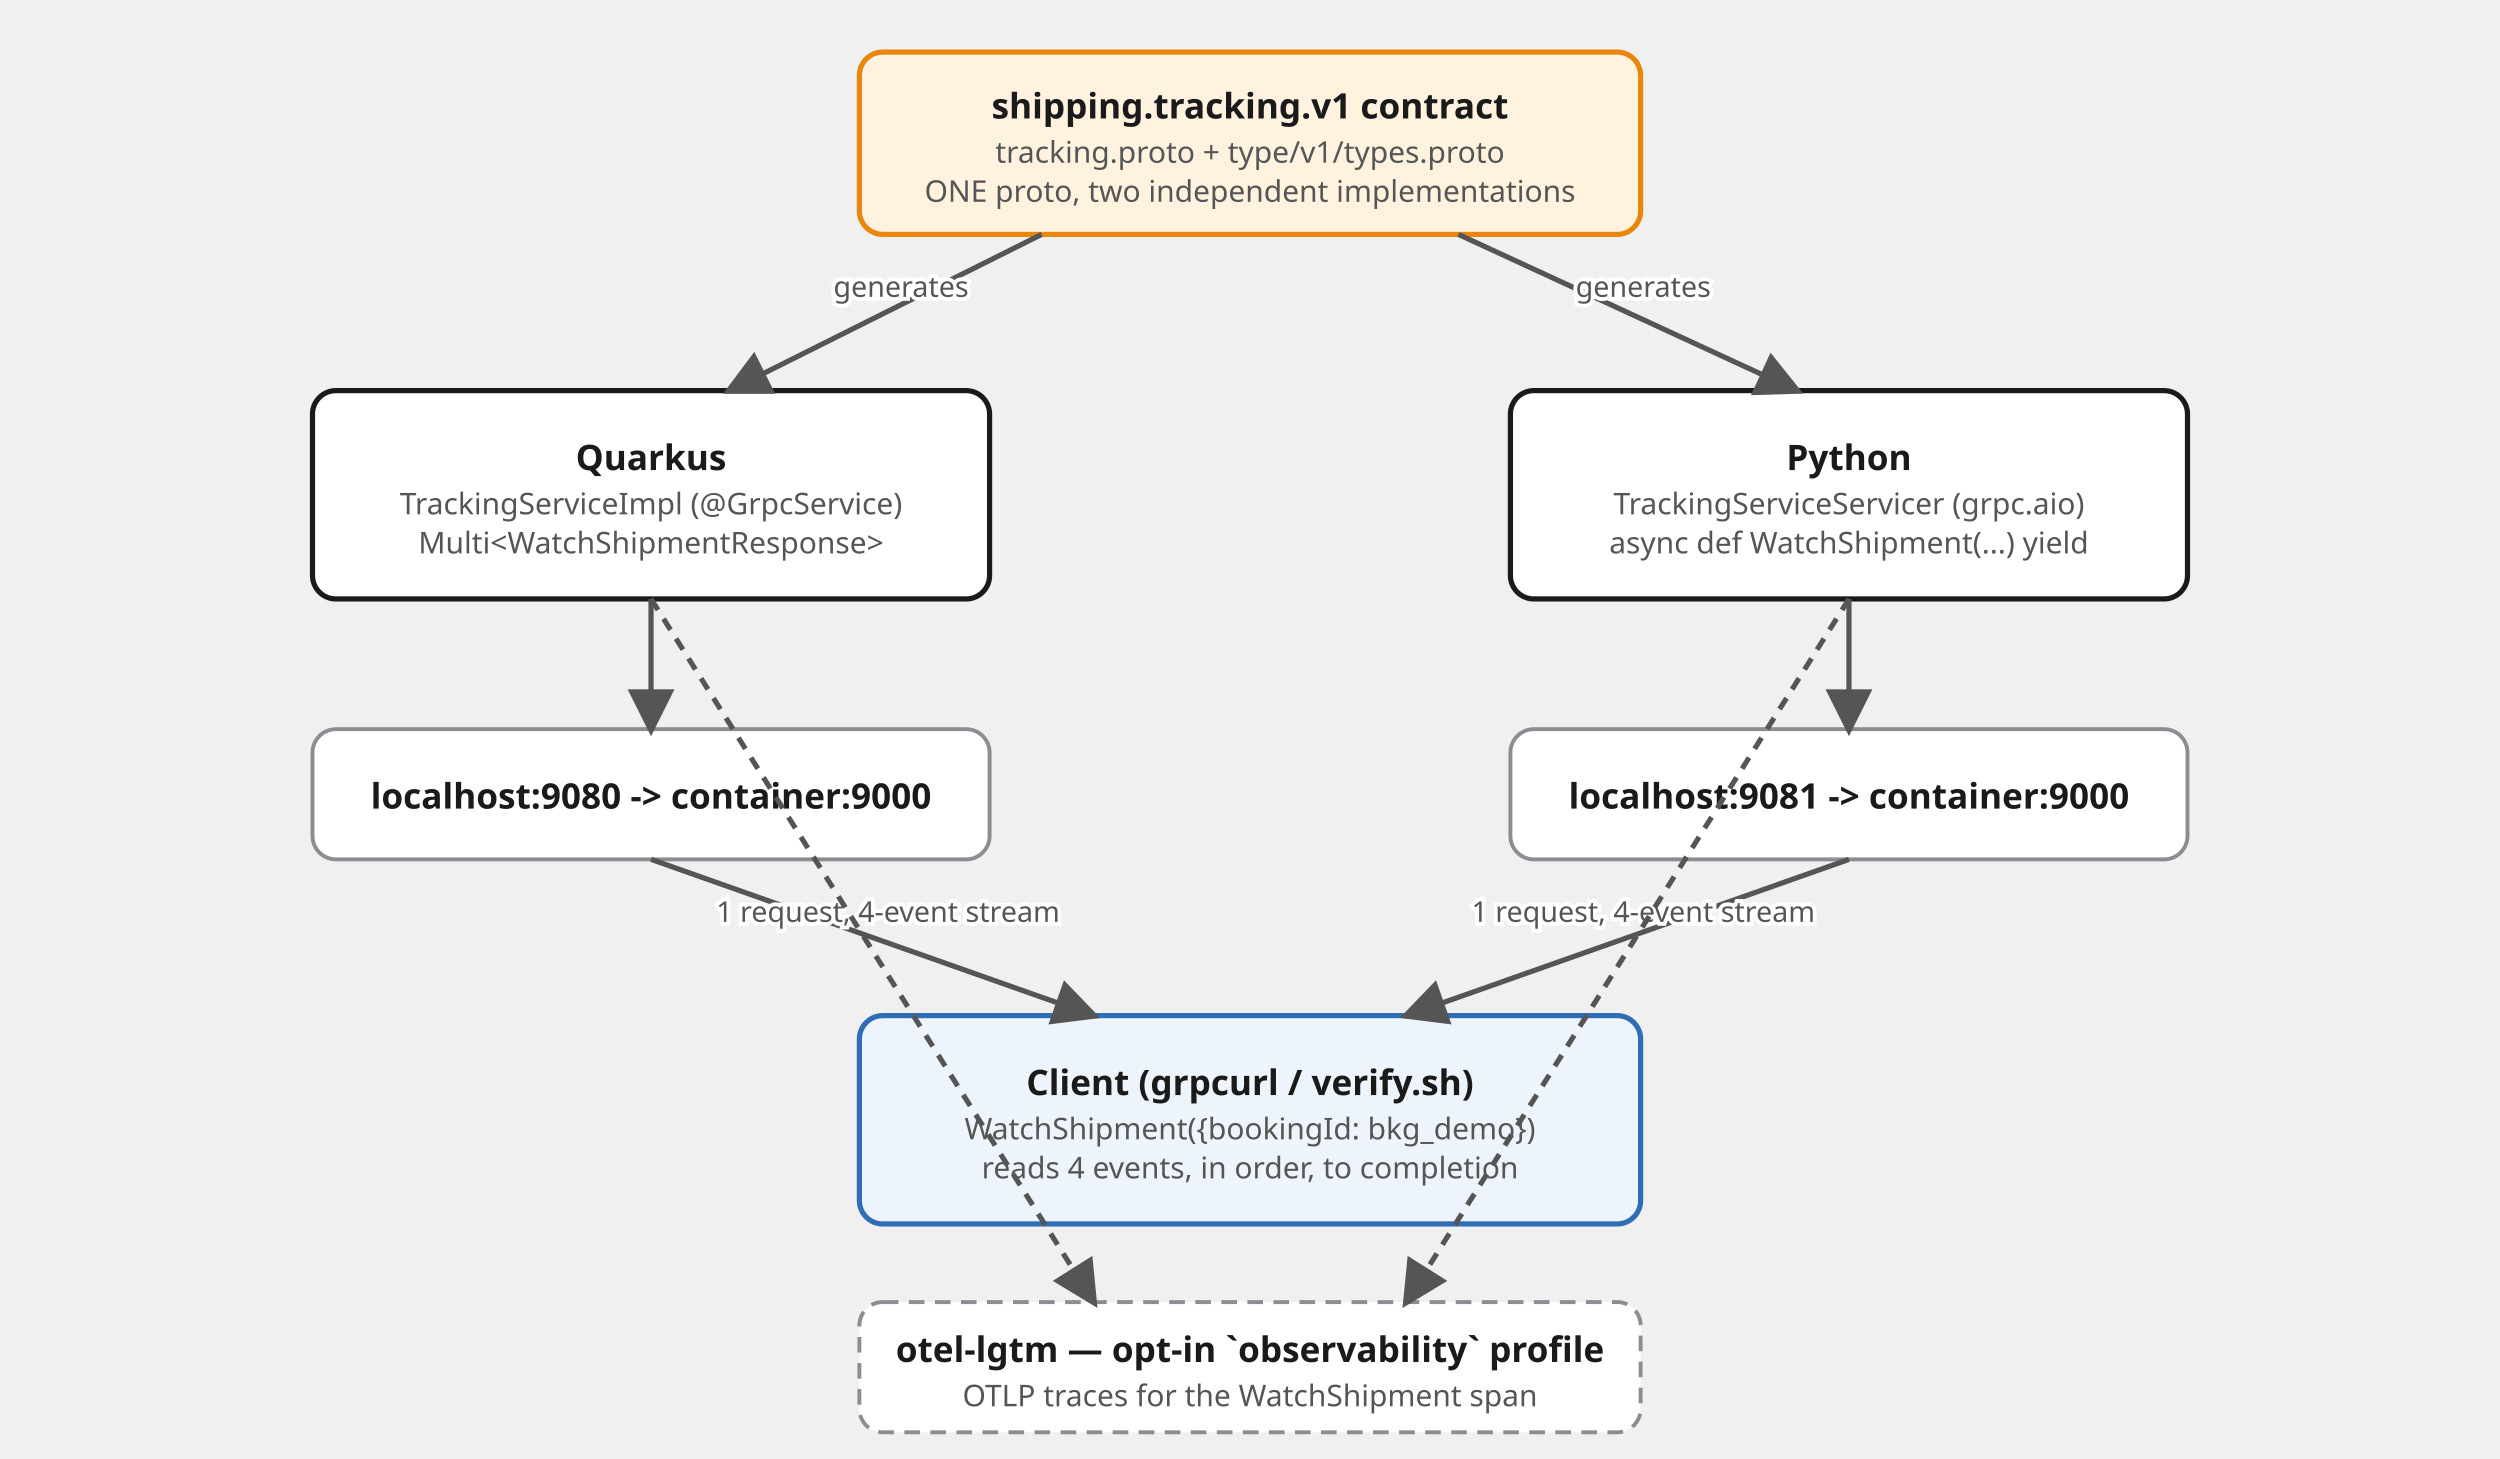
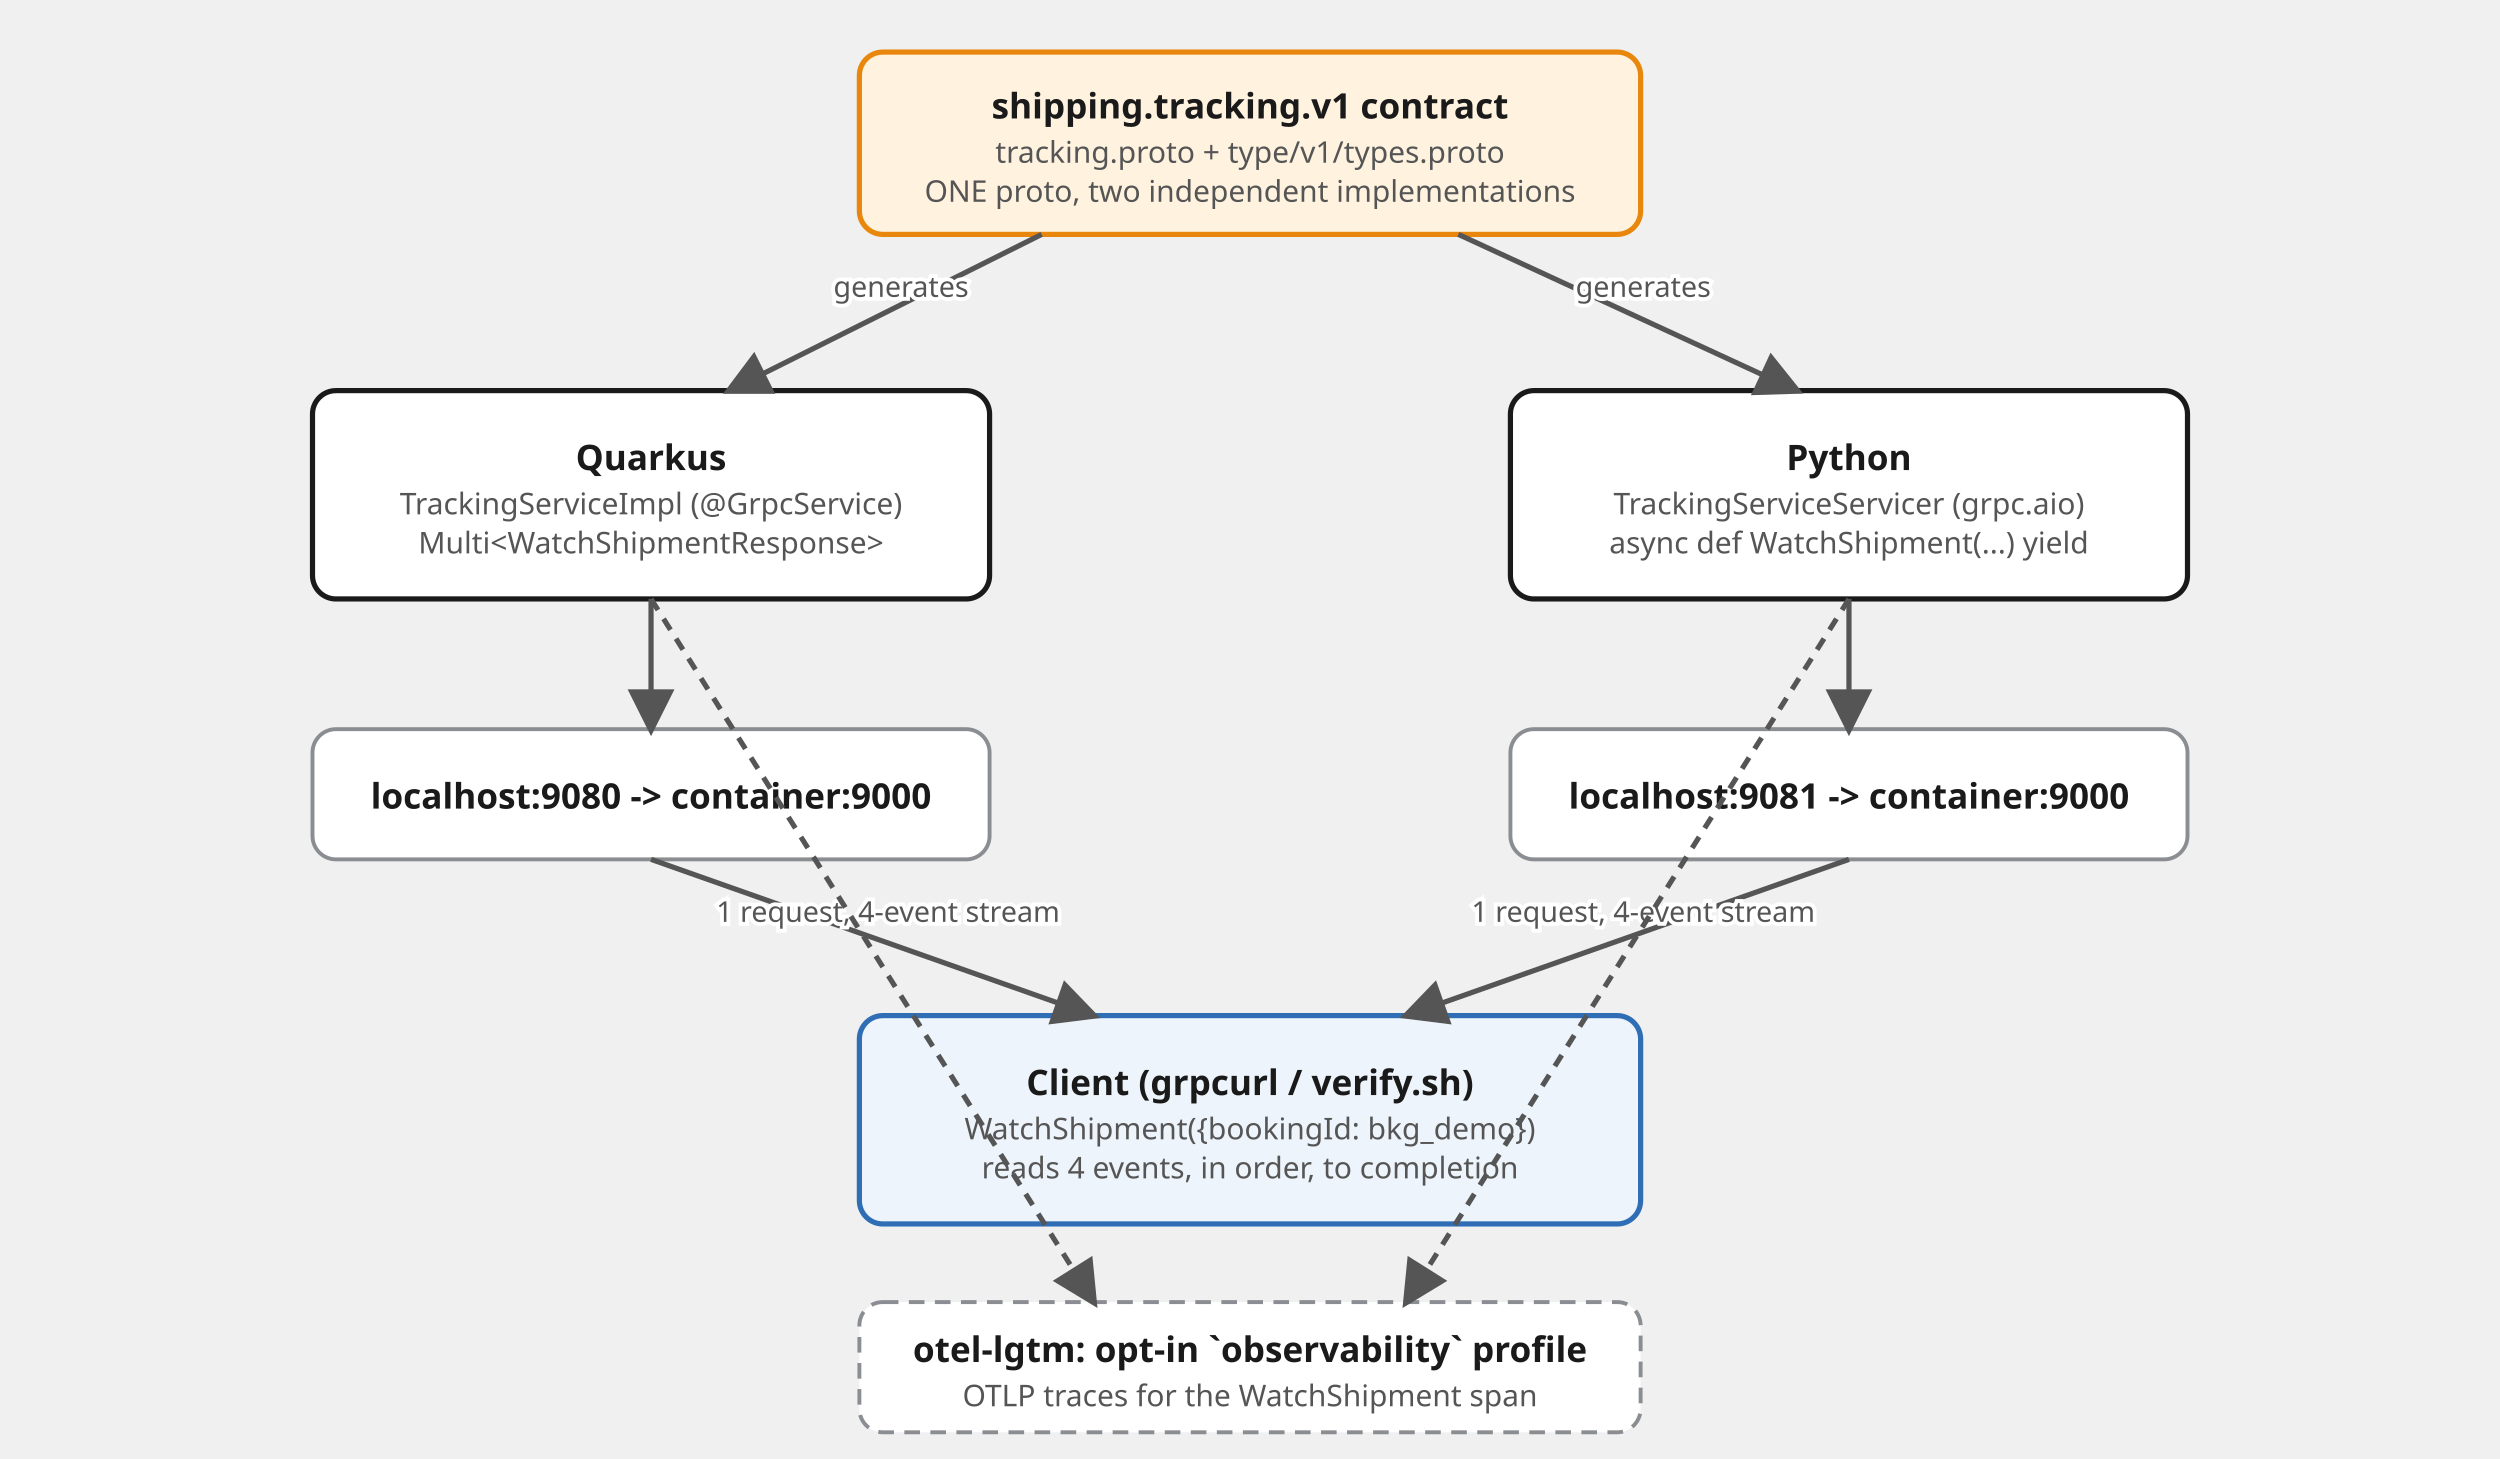
<svg xmlns="http://www.w3.org/2000/svg" viewBox="0 0 960 560" font-family="'Red Hat Text', system-ui, sans-serif" role="img">
  <defs>
    <marker id="a" viewBox="0 0 10 10" refX="8.5" refY="5" markerWidth="9" markerHeight="9" orient="auto-start-reverse">
      <path d="M0,0 L10,5 L0,10 z" fill="#555" />
    </marker>
    <marker id="am" viewBox="0 0 10 10" refX="8.5" refY="5" markerWidth="9" markerHeight="9" orient="auto-start-reverse">
      <path d="M0,0 L10,5 L0,10 z" fill="#e8870c" />
    </marker>
  </defs>
  <rect x="330" y="20" width="300" height="70" rx="9" fill="#fff3e0" stroke="#e8870c" stroke-width="2" />
  <text x="480.0" y="45.5" font-size="13.5" font-weight="700" fill="#1a1a1a" text-anchor="middle">shipping.tracking.v1 contract</text>
  <text x="480.0" y="62.5" font-size="11.5" fill="#555555" text-anchor="middle">tracking.proto + type/v1/types.proto</text>
  <text x="480.0" y="77.5" font-size="11.5" fill="#555555" text-anchor="middle">ONE proto, two independent implementations</text>
  <rect x="120" y="150" width="260" height="80" rx="9" fill="#ffffff" stroke="#1a1a1a" stroke-width="2" />
  <text x="250.0" y="180.5" font-size="13.5" font-weight="700" fill="#1a1a1a" text-anchor="middle">Quarkus</text>
  <text x="250.0" y="197.5" font-size="11.5" fill="#555555" text-anchor="middle">TrackingServiceImpl (@GrpcService)</text>
  <text x="250.0" y="212.5" font-size="11.5" fill="#555555" text-anchor="middle">Multi&lt;WatchShipmentResponse&gt;</text>
  <rect x="580" y="150" width="260" height="80" rx="9" fill="#ffffff" stroke="#1a1a1a" stroke-width="2" />
  <text x="710.0" y="180.5" font-size="13.5" font-weight="700" fill="#1a1a1a" text-anchor="middle">Python</text>
  <text x="710.0" y="197.5" font-size="11.5" fill="#555555" text-anchor="middle">TrackingServiceServicer (grpc.aio)</text>
  <text x="710.0" y="212.5" font-size="11.5" fill="#555555" text-anchor="middle">async def WatchShipment(...) yield</text>
  <rect x="120" y="280" width="260" height="50" rx="9" fill="#ffffff" stroke="#8a8d91" stroke-width="1.5" />
  <text x="250.0" y="310.5" font-size="13.5" font-weight="700" fill="#1a1a1a" text-anchor="middle">localhost:9080 -&gt; container:9000</text>
  <rect x="580" y="280" width="260" height="50" rx="9" fill="#ffffff" stroke="#8a8d91" stroke-width="1.5" />
  <text x="710.0" y="310.5" font-size="13.5" font-weight="700" fill="#1a1a1a" text-anchor="middle">localhost:9081 -&gt; container:9000</text>
  <rect x="330" y="390" width="300" height="80" rx="9" fill="#eef4fb" stroke="#2f6db5" stroke-width="2" />
  <text x="480.0" y="420.5" font-size="13.5" font-weight="700" fill="#1a1a1a" text-anchor="middle">Client (grpcurl / verify.sh)</text>
  <text x="480.0" y="437.5" font-size="11.5" fill="#555555" text-anchor="middle">WatchShipment({bookingId: bkg_demo})</text>
  <text x="480.0" y="452.5" font-size="11.5" fill="#555555" text-anchor="middle">reads 4 events, in order, to completion</text>
  <rect x="330" y="500" width="300" height="50" rx="9" fill="#ffffff" stroke="#8a8d91" stroke-width="1.5" stroke-dasharray="6 4" />
-   <text x="480.0" y="523.0" font-size="13.5" font-weight="700" fill="#1a1a1a" text-anchor="middle">otel-lgtm — opt-in `observability` profile</text>
+   <text x="480.0" y="523.0" font-size="13.5" font-weight="700" fill="#1a1a1a" text-anchor="middle">otel-lgtm: opt-in `observability` profile</text>
  <text x="480.0" y="540.0" font-size="11.5" fill="#555555" text-anchor="middle">OTLP traces for the WatchShipment span</text>
  <path d="M400,90 L280,150" fill="none" stroke="#555" stroke-width="2" marker-end="url(#a)" />
  <text x="346.0" y="114.0" font-size="11" fill="#ffffff" stroke="#ffffff" stroke-width="3" paint-order="stroke" text-anchor="middle">generates</text>
  <text x="346.0" y="114.0" font-size="11" fill="#555" text-anchor="middle">generates</text>
  <path d="M560,90 L690,150" fill="none" stroke="#555" stroke-width="2" marker-end="url(#a)" />
  <text x="631.0" y="114.0" font-size="11" fill="#ffffff" stroke="#ffffff" stroke-width="3" paint-order="stroke" text-anchor="middle">generates</text>
  <text x="631.0" y="114.0" font-size="11" fill="#555" text-anchor="middle">generates</text>
  <path d="M250,230 L250,280" fill="none" stroke="#555" stroke-width="2" marker-end="url(#a)" />
  <path d="M710,230 L710,280" fill="none" stroke="#555" stroke-width="2" marker-end="url(#a)" />
  <path d="M250,330 L420,390" fill="none" stroke="#555" stroke-width="2" marker-end="url(#a)" />
  <text x="341.0" y="354.0" font-size="11" fill="#ffffff" stroke="#ffffff" stroke-width="3" paint-order="stroke" text-anchor="middle">1 request, 4-event stream</text>
  <text x="341.0" y="354.0" font-size="11" fill="#555" text-anchor="middle">1 request, 4-event stream</text>
  <path d="M710,330 L540,390" fill="none" stroke="#555" stroke-width="2" marker-end="url(#a)" />
  <text x="631.0" y="354.0" font-size="11" fill="#ffffff" stroke="#ffffff" stroke-width="3" paint-order="stroke" text-anchor="middle">1 request, 4-event stream</text>
  <text x="631.0" y="354.0" font-size="11" fill="#555" text-anchor="middle">1 request, 4-event stream</text>
  <path d="M250,230 L420,500" fill="none" stroke="#555" stroke-width="2" stroke-dasharray="5 4" marker-end="url(#a)" />
  <path d="M710,230 L540,500" fill="none" stroke="#555" stroke-width="2" stroke-dasharray="5 4" marker-end="url(#a)" />
</svg>
